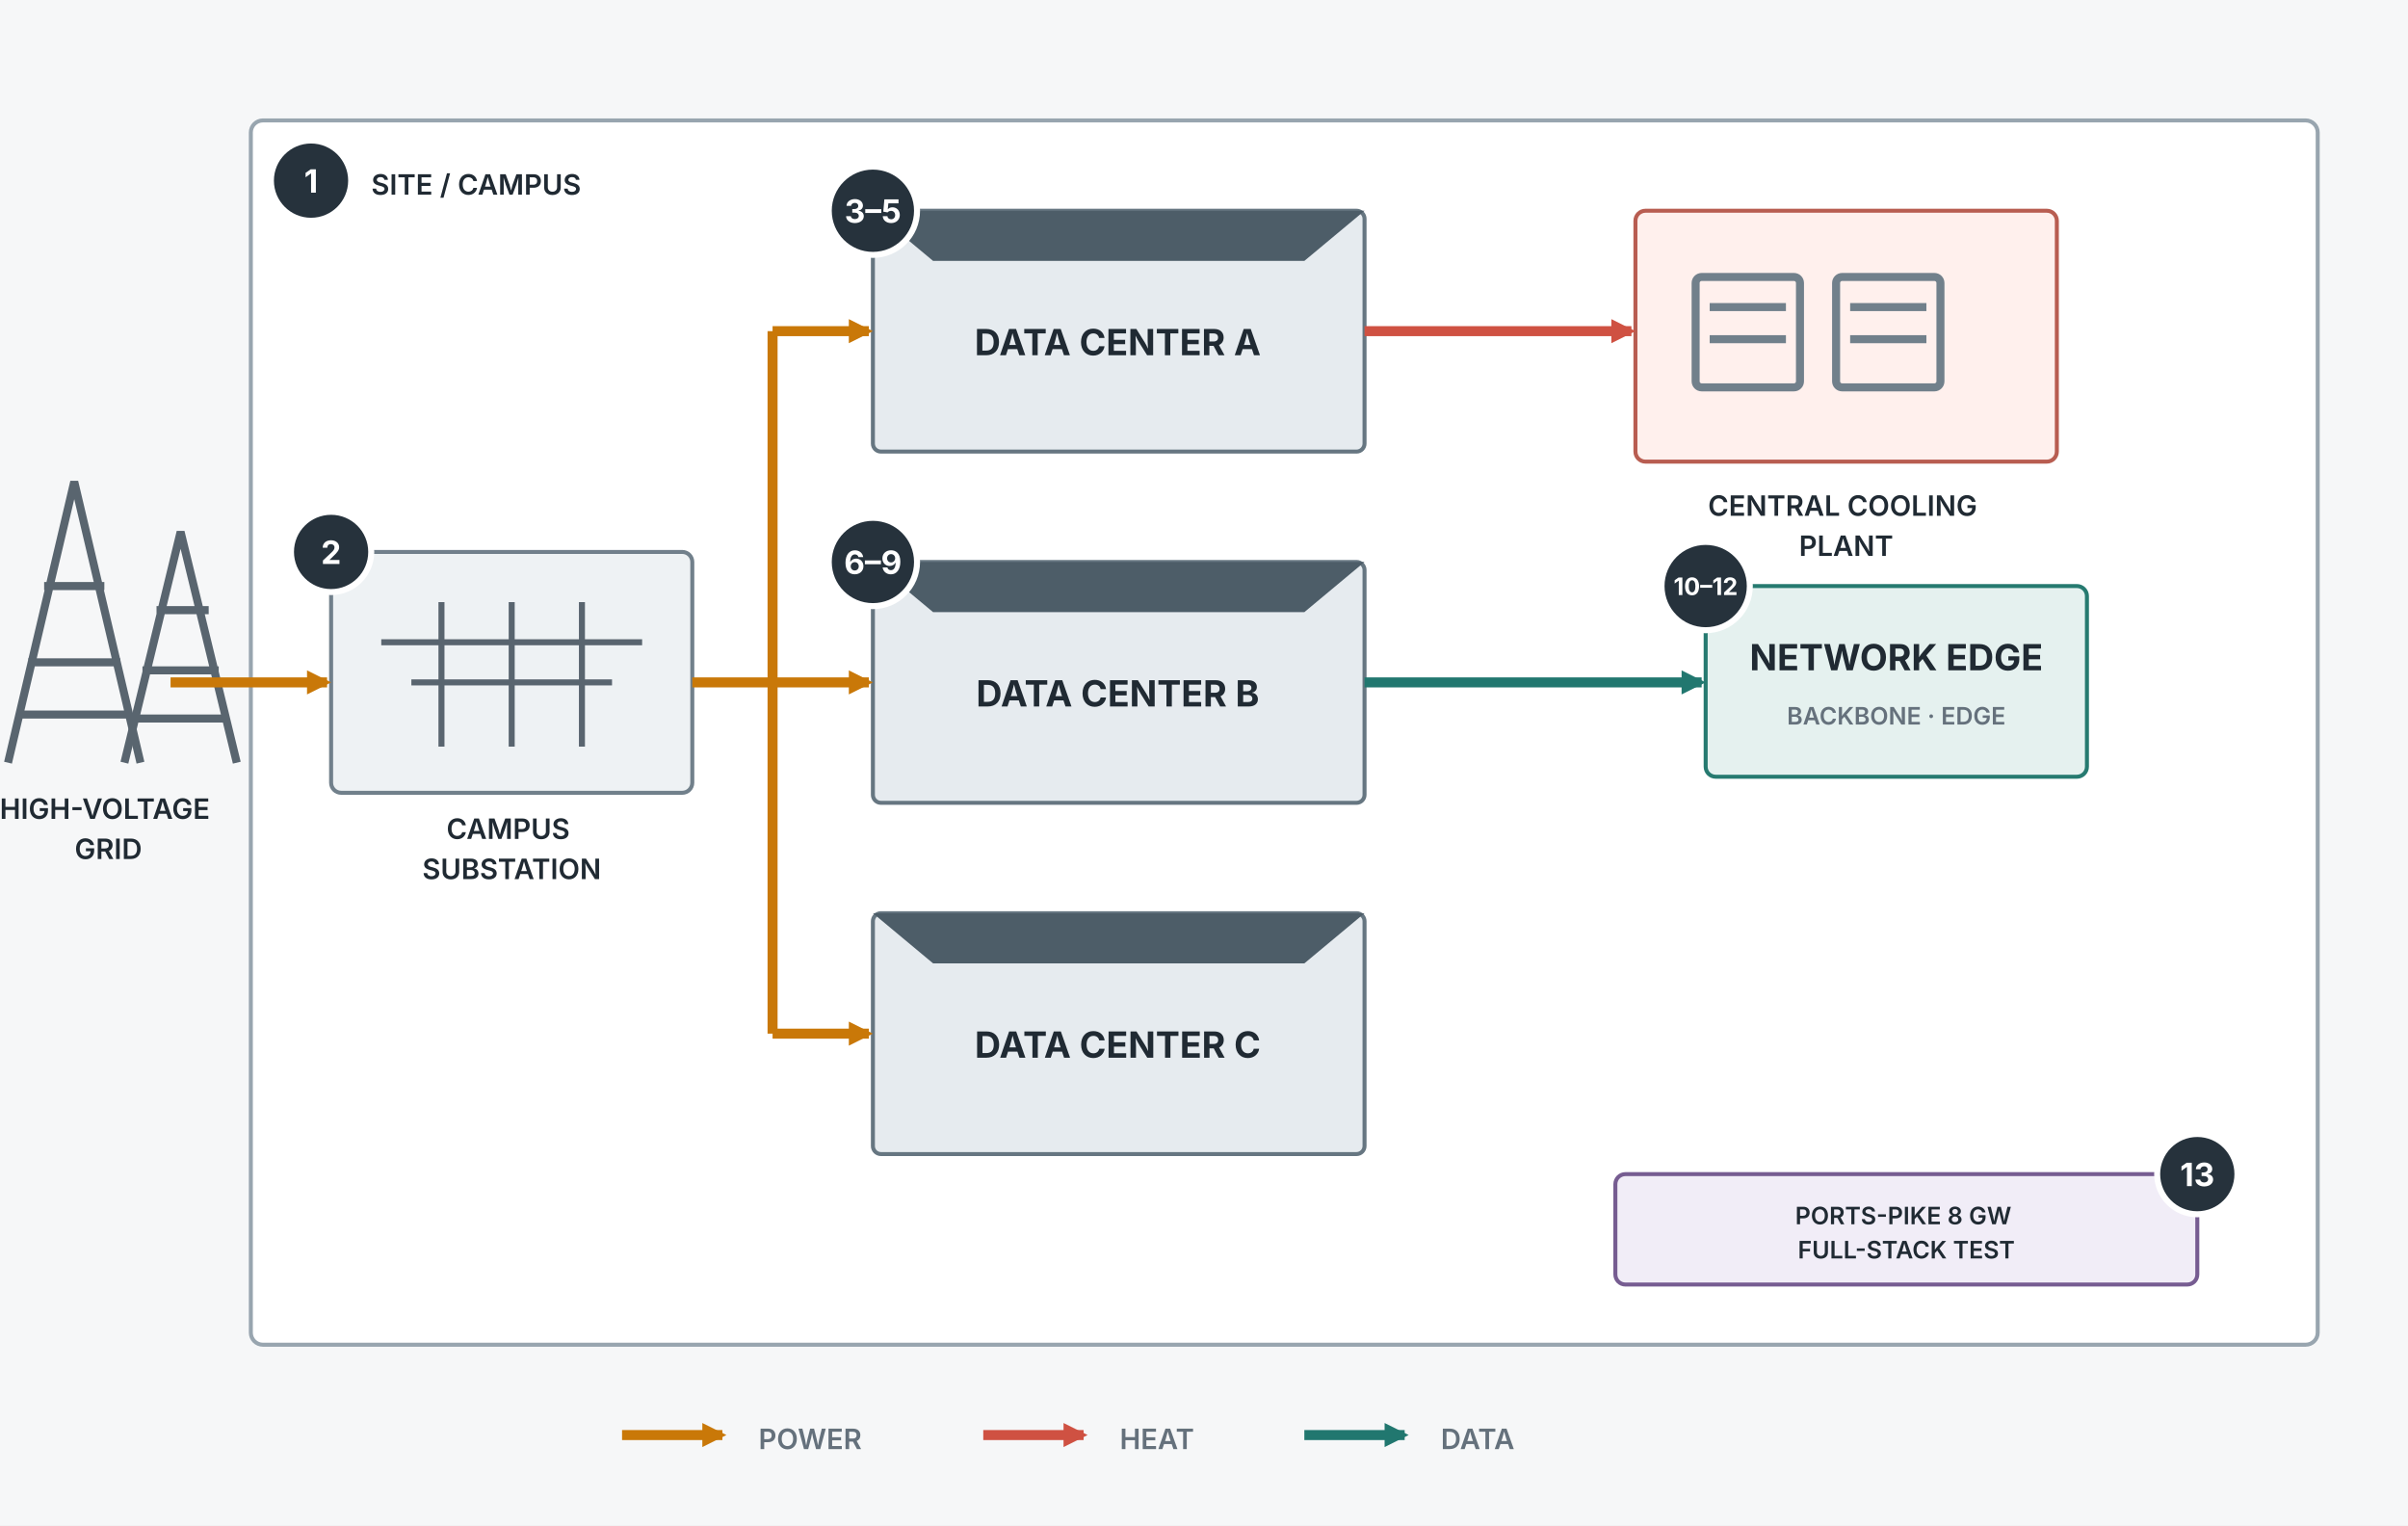
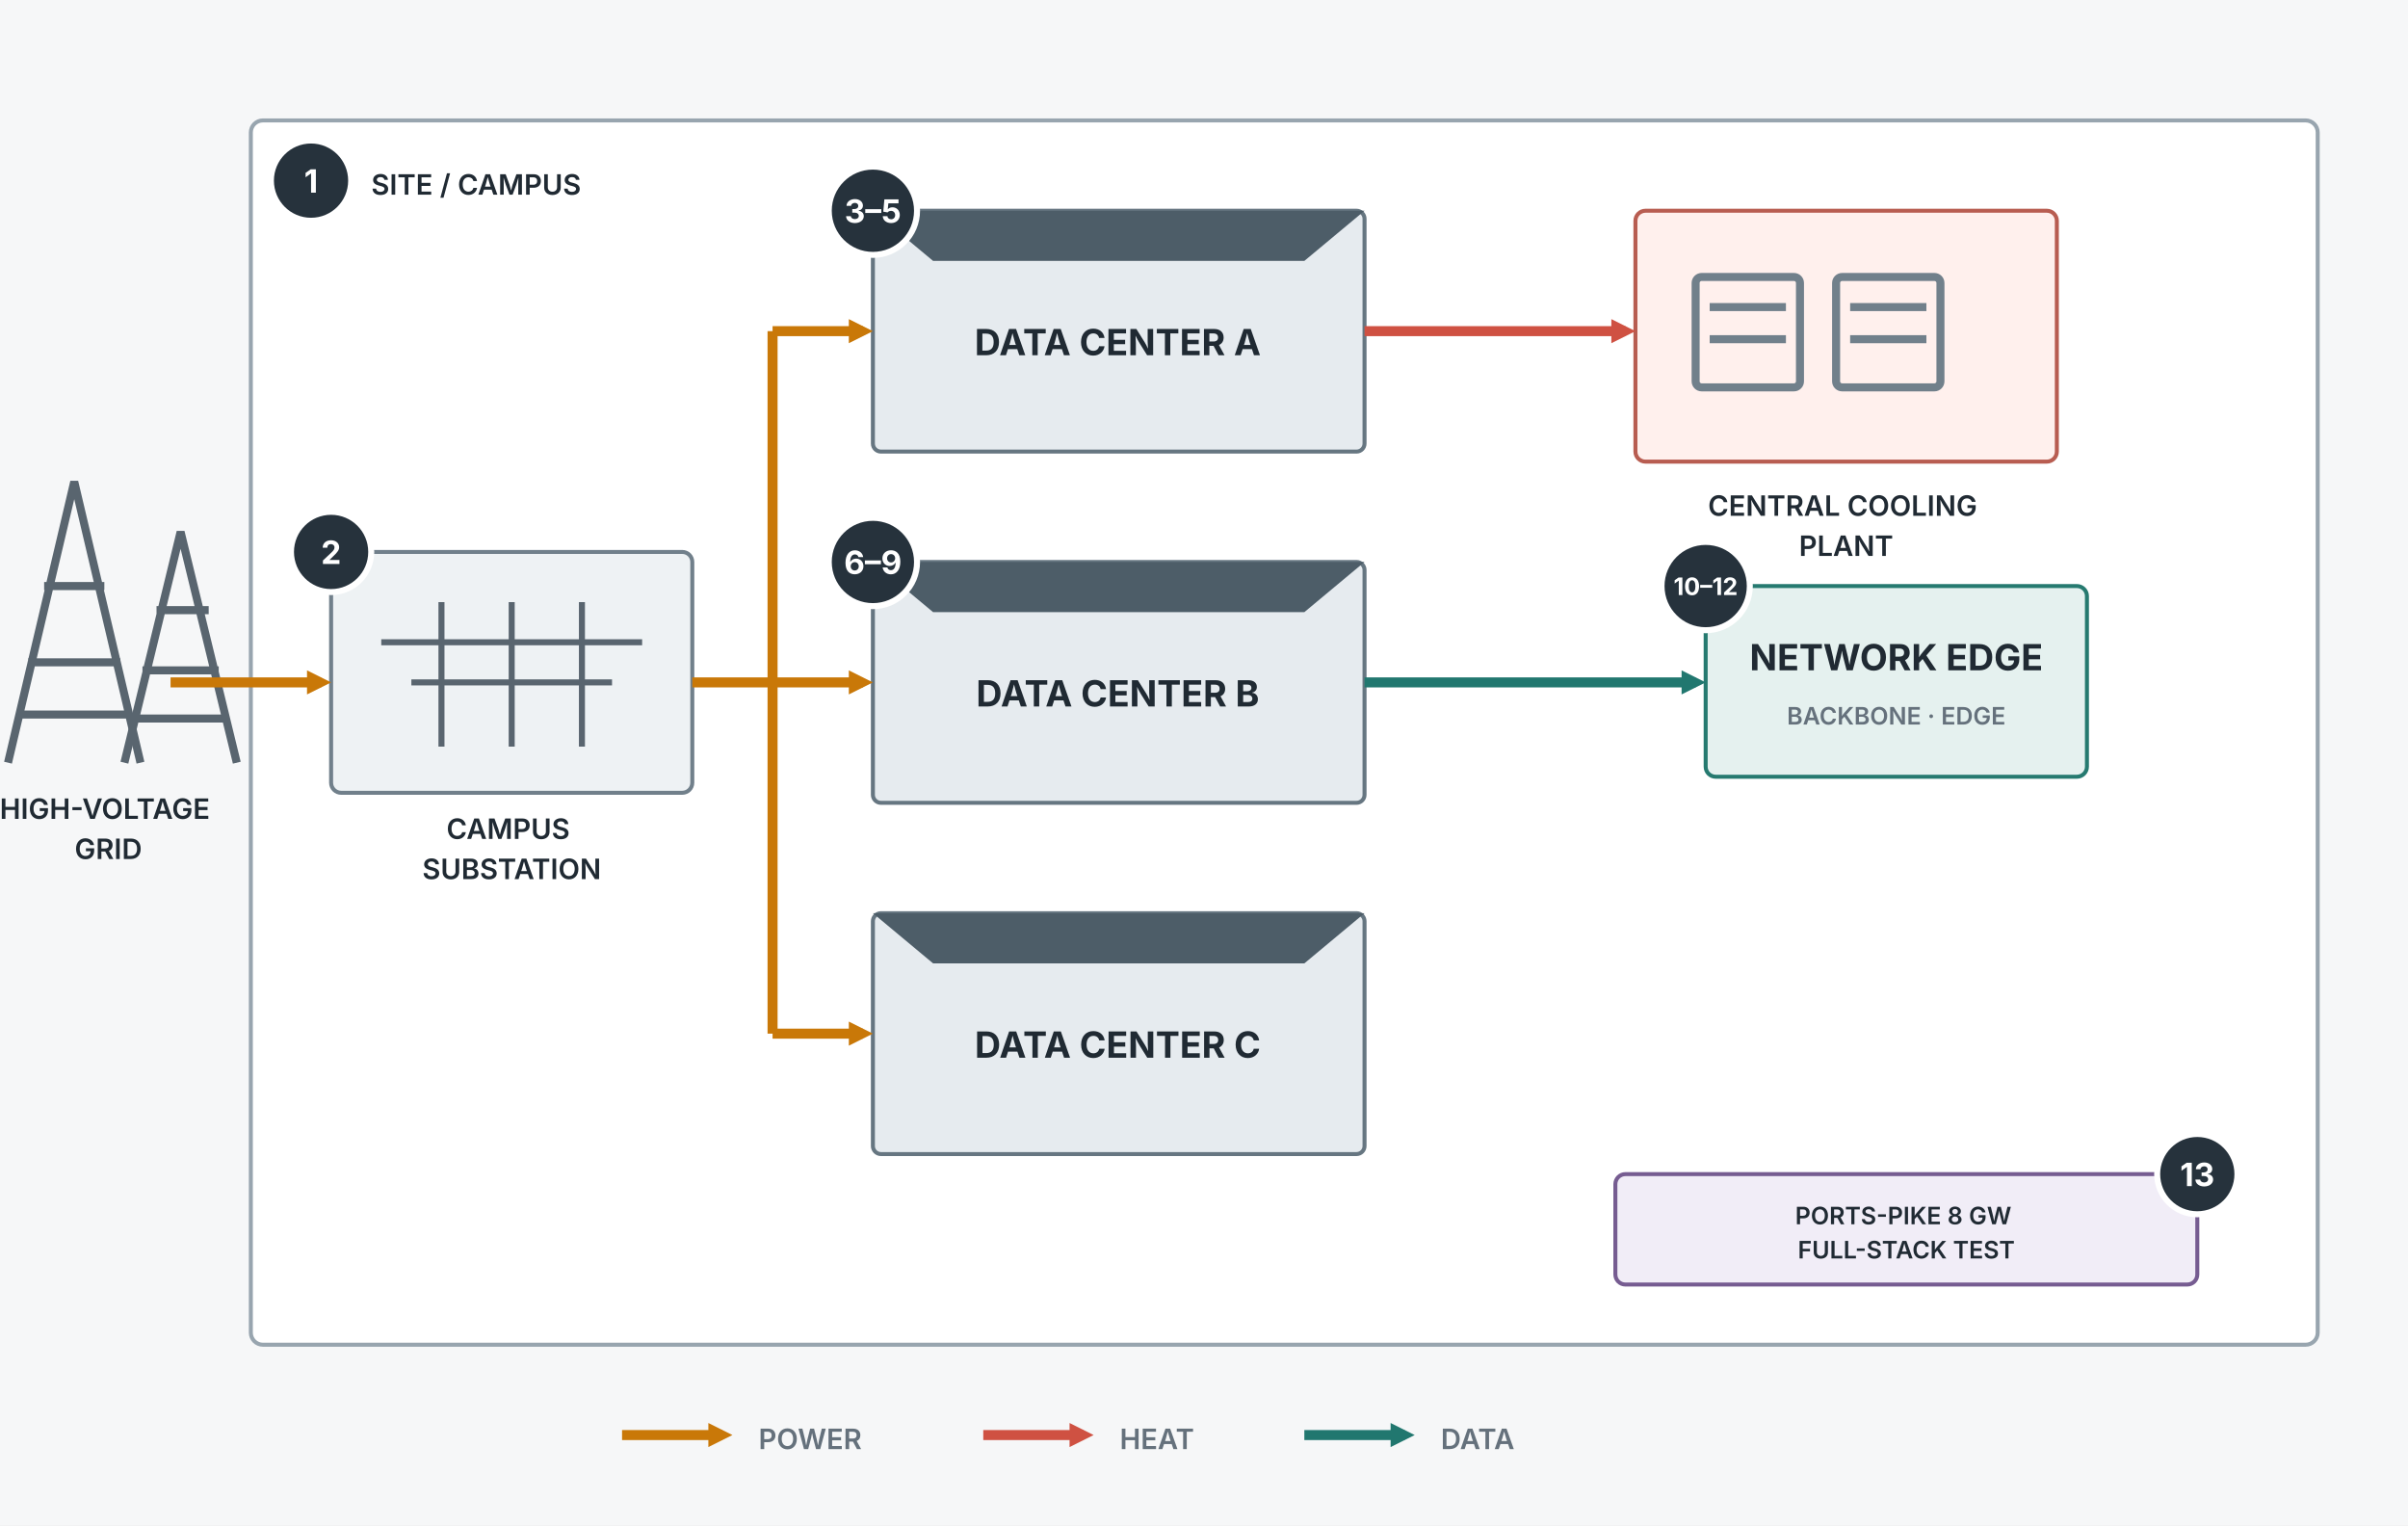
<svg xmlns="http://www.w3.org/2000/svg" width="1200" height="760" viewBox="0 0 1200 760" role="img" aria-labelledby="title desc">
  <defs>
-     <marker id="power-arrow" markerWidth="12" markerHeight="12" refX="10" refY="6" orient="auto" markerUnits="userSpaceOnUse">
+     <marker id="power-arrow" markerWidth="12" markerHeight="12" refX="7" refY="6" orient="auto" markerUnits="userSpaceOnUse">
      <path d="M0 0L12 6L0 12Z" fill="#c97808" />
    </marker>
-     <marker id="heat-arrow" markerWidth="12" markerHeight="12" refX="10" refY="6" orient="auto" markerUnits="userSpaceOnUse">
+     <marker id="heat-arrow" markerWidth="12" markerHeight="12" refX="7" refY="6" orient="auto" markerUnits="userSpaceOnUse">
      <path d="M0 0L12 6L0 12Z" fill="#cf5142" />
    </marker>
-     <marker id="data-arrow" markerWidth="12" markerHeight="12" refX="10" refY="6" orient="auto" markerUnits="userSpaceOnUse">
+     <marker id="data-arrow" markerWidth="12" markerHeight="12" refX="7" refY="6" orient="auto" markerUnits="userSpaceOnUse">
      <path d="M0 0L12 6L0 12Z" fill="#21776f" />
    </marker>
    <style>
      .bg{fill:#f6f7f8}.campus{fill:#fff;stroke:#98a5af;stroke-width:2}.building{fill:#e6ebef;stroke:#667681;stroke-width:2}.roof{fill:#4d5d68}.utility{fill:#eef2f4;stroke:#71808b;stroke-width:2}.cooling{fill:#fff0ed;stroke:#b85d51;stroke-width:2}.network{fill:#e5f1ef;stroke:#267a70;stroke-width:2}.case{fill:#f1edf7;stroke:#765c91;stroke-width:2}
      .ink{fill:#202a33}.muted{fill:#65717c}.label{font-family:-apple-system,BlinkMacSystemFont,"Segoe UI",sans-serif;font-size:18px;font-weight:700}.minor{font-family:-apple-system,BlinkMacSystemFont,"Segoe UI",sans-serif;font-size:14px;font-weight:600}.tiny{font-family:-apple-system,BlinkMacSystemFont,"Segoe UI",sans-serif;font-size:12px;font-weight:600}.center{text-anchor:middle}
      .power{fill:none;stroke:#c97808;stroke-width:5;stroke-linecap:butt;stroke-linejoin:round}.heat{fill:none;stroke:#cf5142;stroke-width:5;stroke-linecap:butt;stroke-linejoin:round}.data{fill:none;stroke:#21776f;stroke-width:5;stroke-linecap:butt;stroke-linejoin:round}.marker{fill:#26323c;stroke:#fff;stroke-width:3}.num{fill:#fff;font-family:-apple-system,BlinkMacSystemFont,"Segoe UI",sans-serif;font-size:16px;font-weight:700;text-anchor:middle;dominant-baseline:middle}.num-wide{font-size:12px}
    </style>
  </defs>
  <rect class="bg" width="1200" height="760" />
  <rect class="campus" x="125" y="60" width="1030" height="610" rx="6" />
  <circle class="marker" cx="155" cy="90" r="20" />
  <text class="num" x="155" y="90">1</text>
  <text class="minor ink" x="185" y="97">SITE / CAMPUS</text>
  <g transform="translate(-20 0)" stroke="#59656f" stroke-width="4" fill="none">
    <path d="M24 380L57 240L90 380M34 330H80M29 356H85M42 292H72" />
    <path d="M82 380L110 265L138 380M91 334H129M87 358H133M98 304H124" />
  </g>
  <text class="minor ink center" x="54" y="408">
    <tspan x="54">HIGH-VOLTAGE</tspan>
    <tspan x="54" dy="20">GRID</tspan>
  </text>
  <rect class="utility" x="165" y="275" width="180" height="120" rx="5" />
  <circle class="marker" cx="165" cy="275" r="20" />
  <text class="num" x="165" y="275">2</text>
  <g stroke="#59656f" stroke-width="3" fill="none">
    <path d="M190 320H320M205 340H305M220 300V372M255 300V372M290 300V372" />
  </g>
  <text class="minor ink center" x="255" y="418">
    <tspan x="255">CAMPUS</tspan>
    <tspan x="255" dy="20">SUBSTATION</tspan>
  </text>
  <g>
    <rect class="building" x="435" y="105" width="245" height="120" rx="4" />
    <path class="roof" d="M435 105H680L650 130H465Z" />
    <text class="label ink center" x="557" y="177">DATA CENTER A</text>
    <circle class="marker" cx="435" cy="105" r="22" />
    <text class="num" x="435" y="105">3–5</text>
  </g>
  <g>
    <rect class="building" x="435" y="280" width="245" height="120" rx="4" />
    <path class="roof" d="M435 280H680L650 305H465Z" />
    <text class="label ink center" x="557" y="352">DATA CENTER B</text>
    <circle class="marker" cx="435" cy="280" r="22" />
    <text class="num" x="435" y="280">6–9</text>
  </g>
  <g>
    <rect class="building" x="435" y="455" width="245" height="120" rx="4" />
    <path class="roof" d="M435 455H680L650 480H465Z" />
    <text class="label ink center" x="557" y="527">DATA CENTER C</text>
  </g>
  <rect class="cooling" x="815" y="105" width="210" height="125" rx="5" />
  <g stroke="#71808b" stroke-width="4" fill="none">
    <rect x="845" y="138" width="52" height="55" rx="3" />
    <rect x="915" y="138" width="52" height="55" rx="3" />
    <path d="M852 153H890M852 169H890M922 153H960M922 169H960" />
  </g>
  <text class="minor ink center" x="920" y="257">
    <tspan x="920">CENTRAL COOLING</tspan>
    <tspan x="920" dy="20">PLANT</tspan>
  </text>
  <rect class="network" x="850" y="292" width="190" height="95" rx="5" />
  <text class="label ink center" x="945" y="334">NETWORK EDGE</text>
  <text class="tiny muted center" x="945" y="361">BACKBONE · EDGE</text>
  <circle class="marker" cx="850" cy="292" r="22" />
  <text class="num num-wide" x="850" y="292">10–12</text>
  <rect class="case" x="805" y="585" width="290" height="55" rx="5" />
  <text class="tiny ink center" x="950" y="610">
    <tspan x="950">PORTS-PIKE 8 GW</tspan>
    <tspan x="950" dy="17">FULL-STACK TEST</tspan>
  </text>
  <circle class="marker" cx="1095" cy="585" r="20" />
  <text class="num" x="1095" y="585">13</text>
-   <path class="power" d="M85 340H163" marker-end="url(#power-arrow)" />
-   <path class="power" d="M345 340H433" marker-end="url(#power-arrow)" />
+   <path class="power" d="M85 340H160" marker-end="url(#power-arrow)" />
+   <path class="power" d="M345 340H430" marker-end="url(#power-arrow)" />
  <path class="power" d="M385 165V515" />
-   <path class="power" d="M385 165H433" marker-end="url(#power-arrow)" />
-   <path class="power" d="M385 515H433" marker-end="url(#power-arrow)" />
-   <path class="heat" d="M680 165H813" marker-end="url(#heat-arrow)" />
-   <path class="data" d="M680 340H848" marker-end="url(#data-arrow)" />
+   <path class="power" d="M385 165H430" marker-end="url(#power-arrow)" />
+   <path class="power" d="M385 515H430" marker-end="url(#power-arrow)" />
+   <path class="heat" d="M680 165H810" marker-end="url(#heat-arrow)" />
+   <path class="data" d="M680 340H845" marker-end="url(#data-arrow)" />
  <line class="power" x1="310" y1="715" x2="360" y2="715" marker-end="url(#power-arrow)" />
  <text class="minor muted" x="378" y="722">POWER</text>
  <line class="heat" x1="490" y1="715" x2="540" y2="715" marker-end="url(#heat-arrow)" />
  <text class="minor muted" x="558" y="722">HEAT</text>
  <line class="data" x1="650" y1="715" x2="700" y2="715" marker-end="url(#data-arrow)" />
  <text class="minor muted" x="718" y="722">DATA</text>
</svg>
